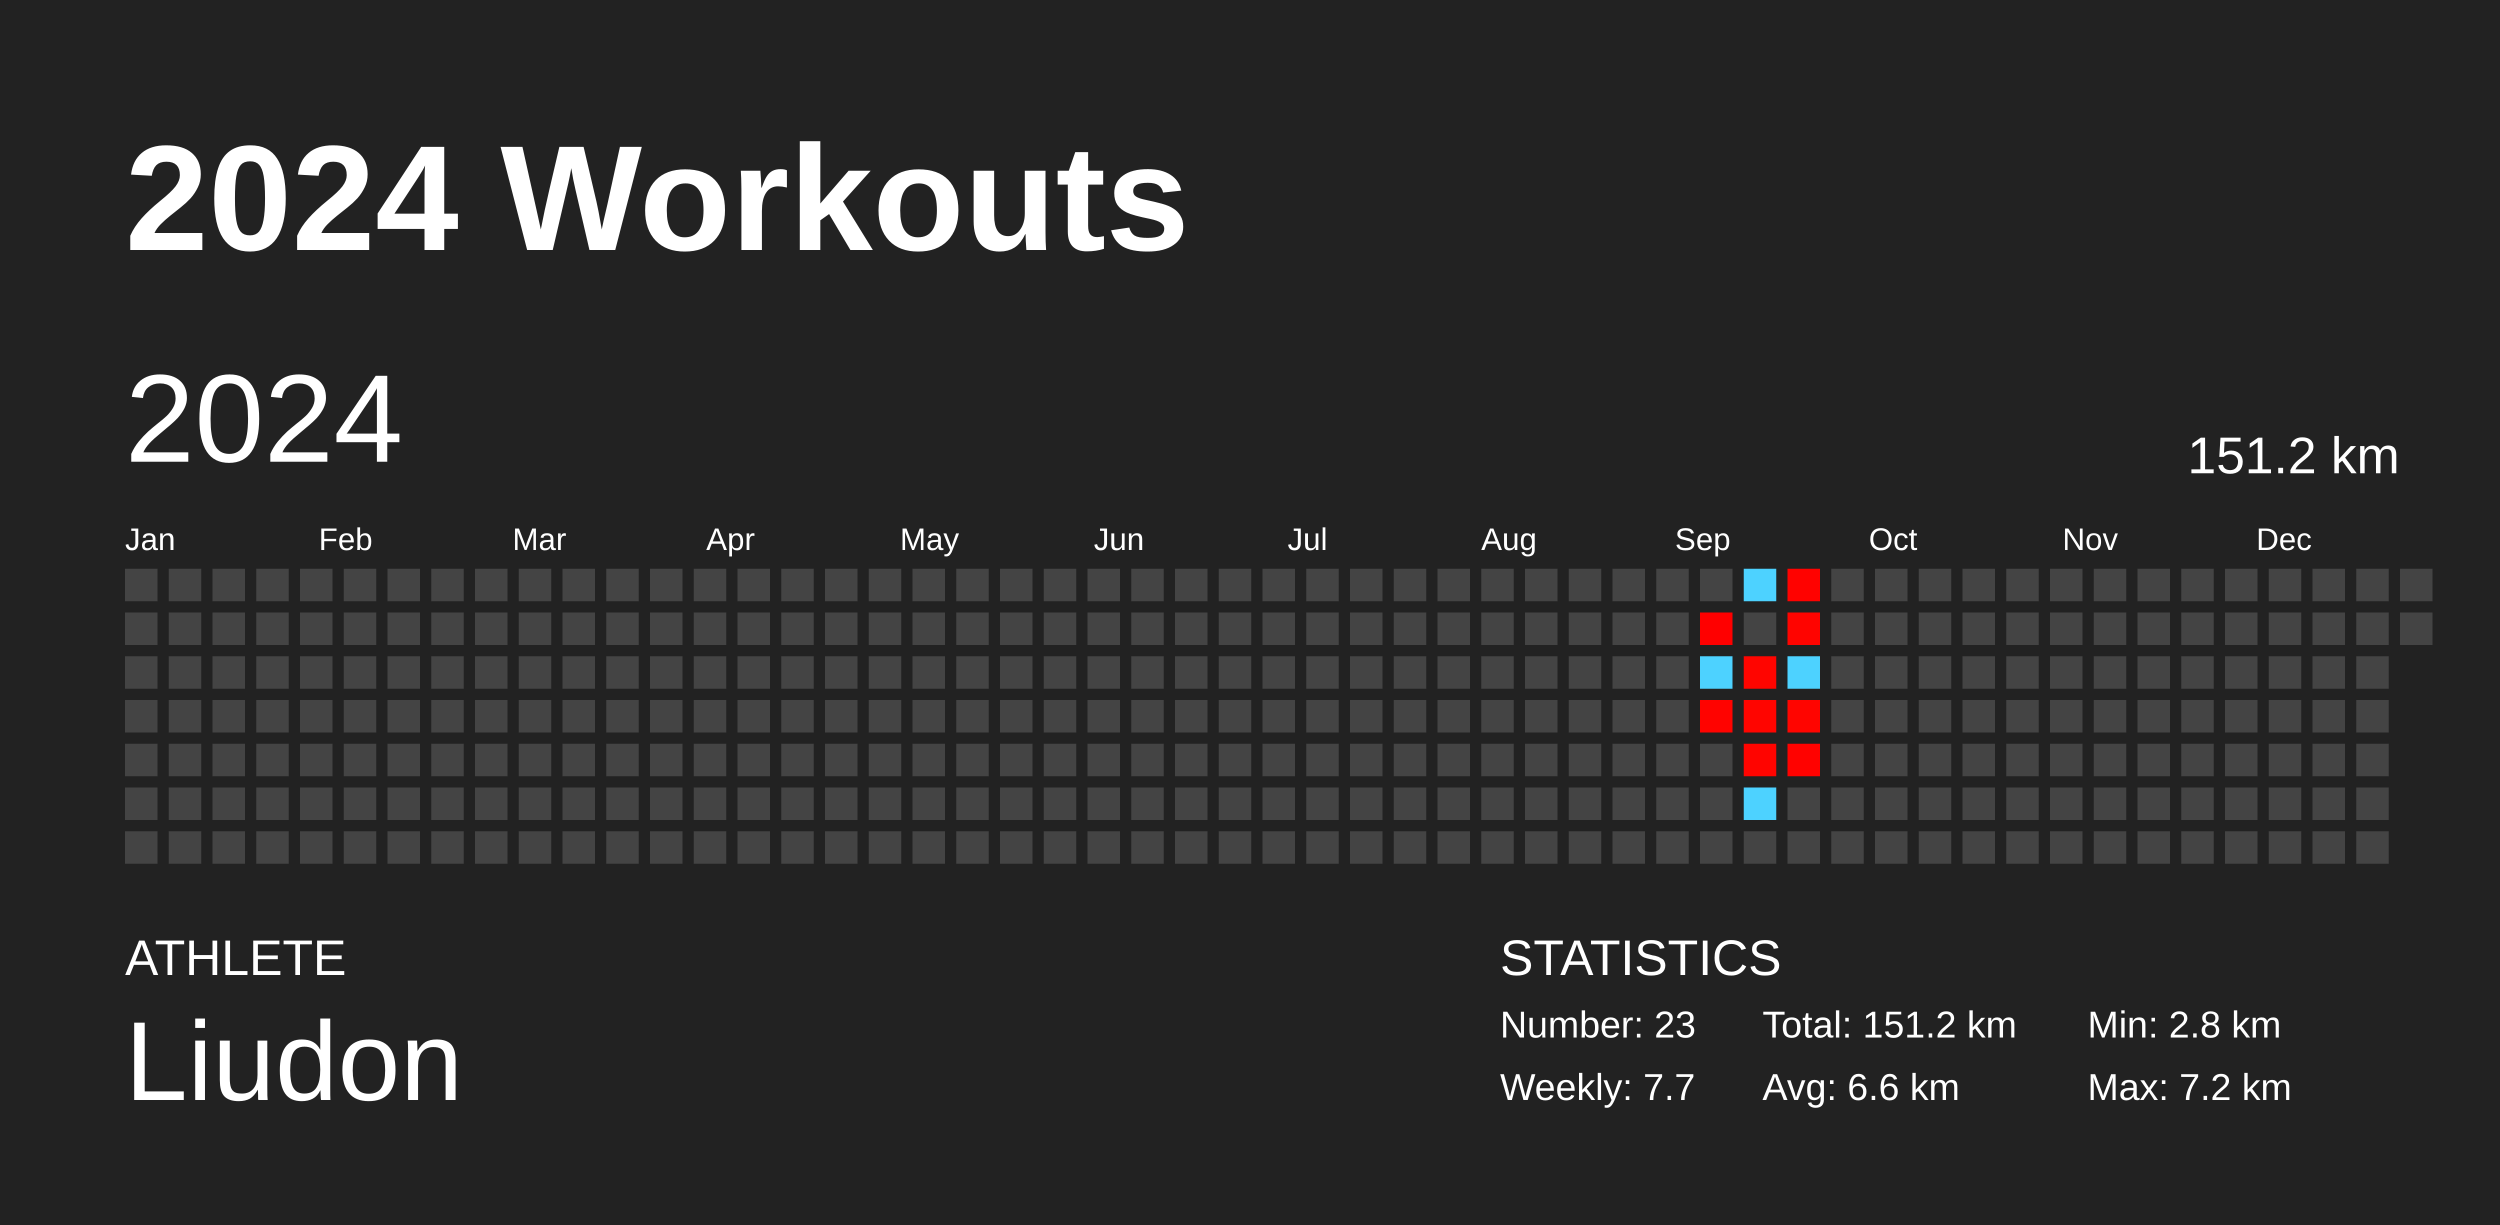
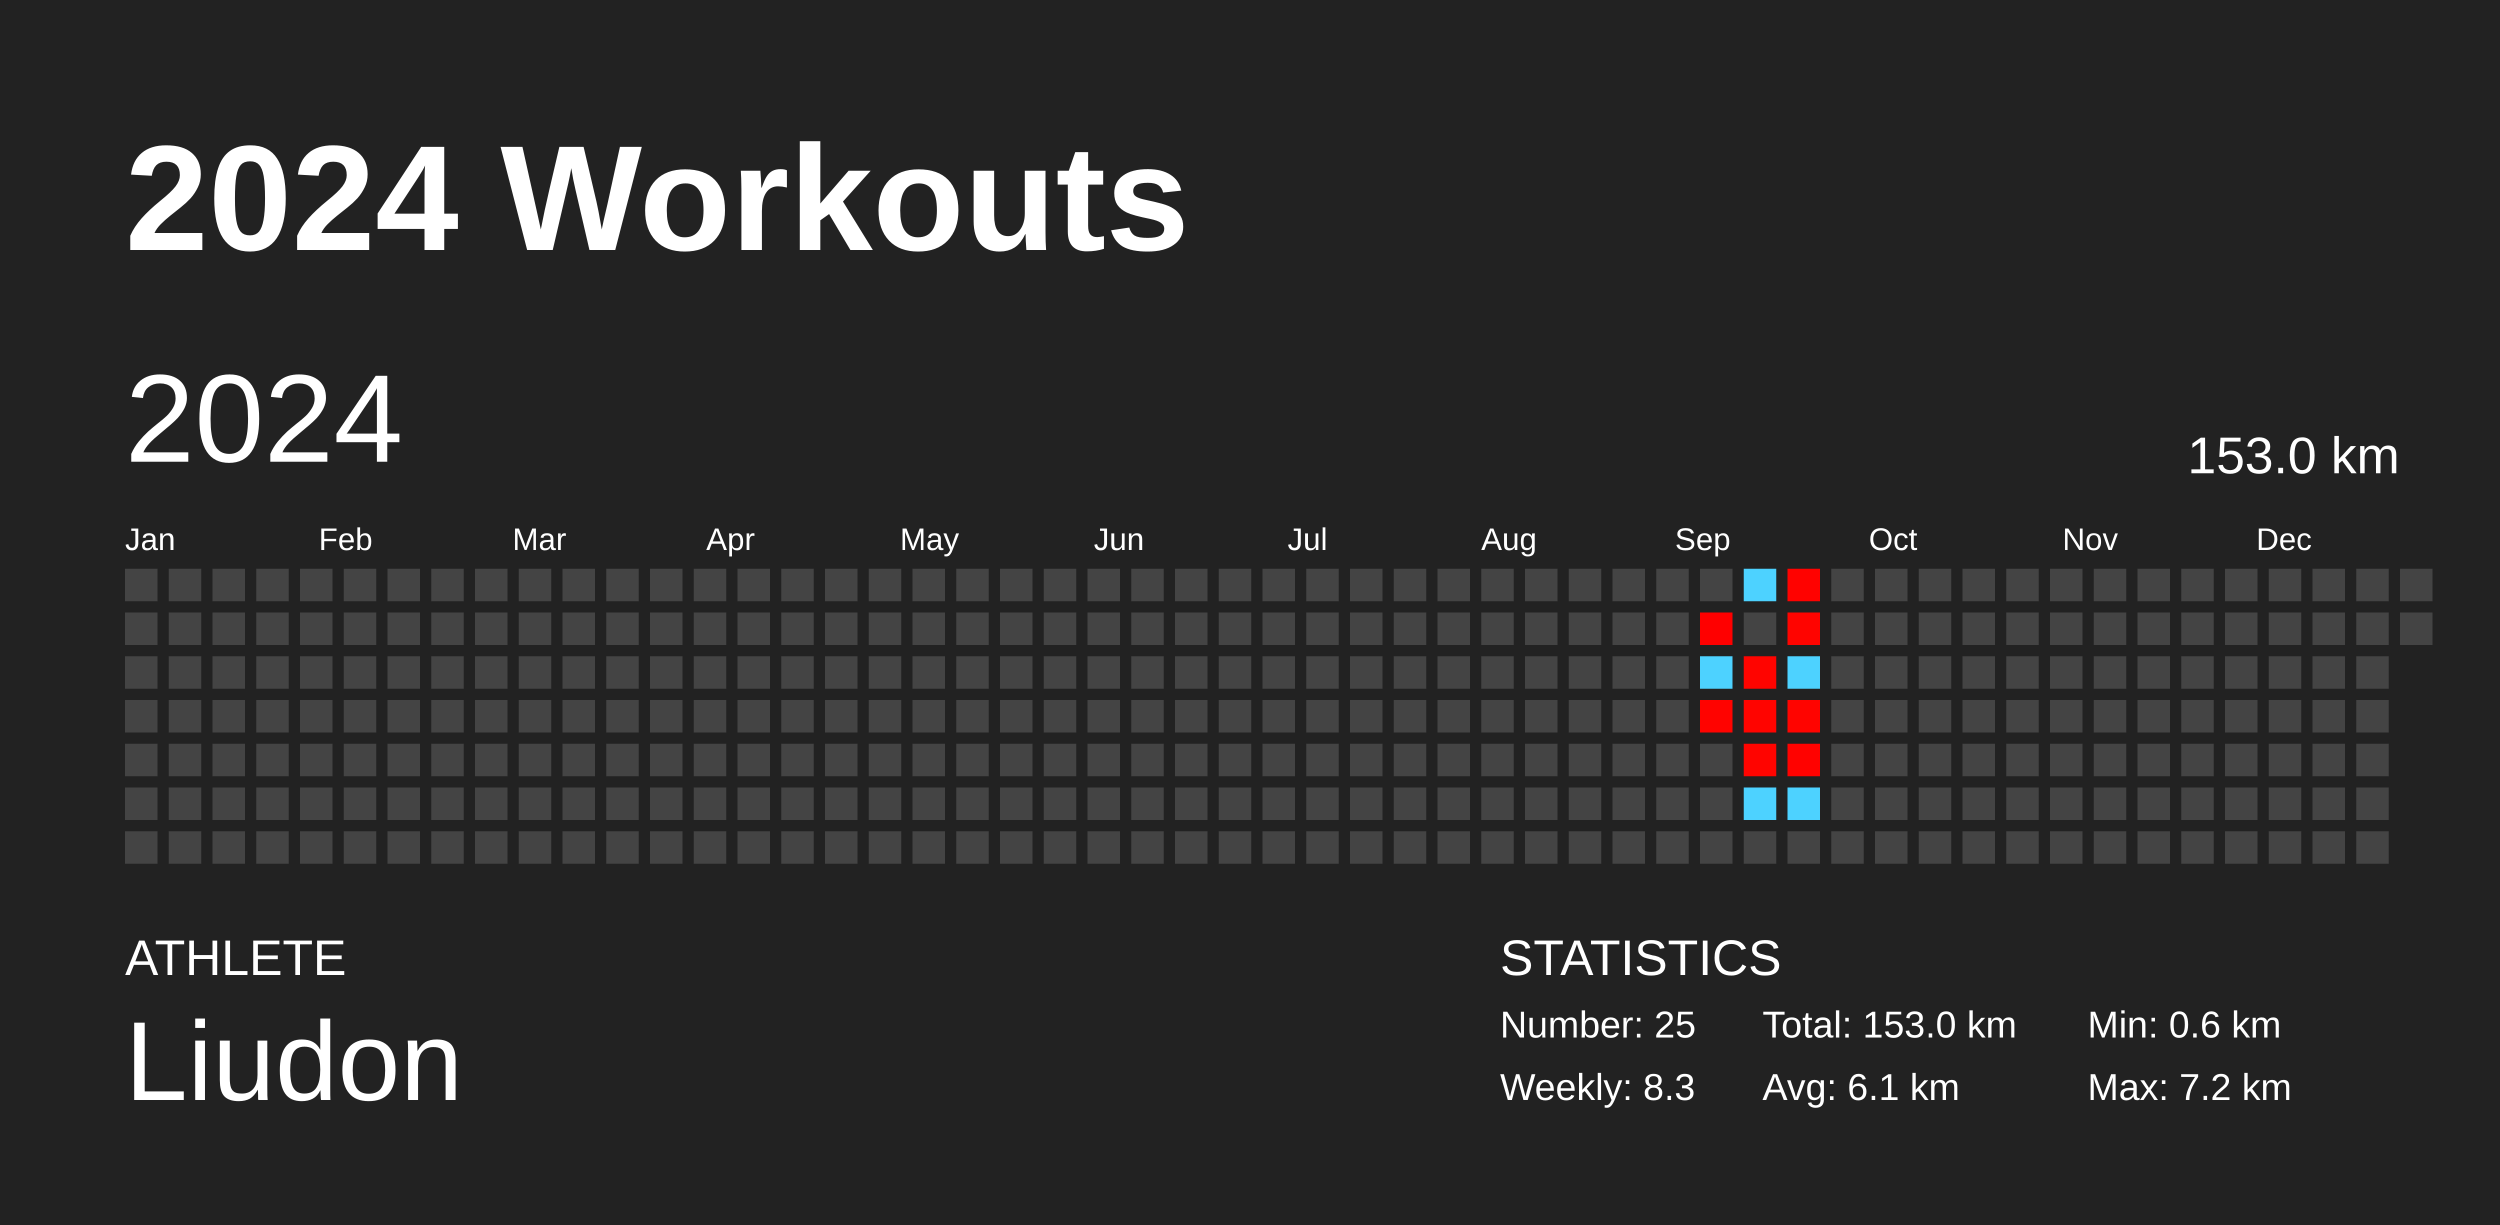
<svg xmlns="http://www.w3.org/2000/svg" baseProfile="full" height="98mm" version="1.1" viewBox="0,0,200,98" width="200mm">
  <defs />
  <rect fill="#222222" height="98" width="200" x="0" y="0" />
  <text fill="#FFFFFF" style="font-size:12px; font-family:Arial; font-weight:bold;" x="10" y="20">2024 Workouts</text>
  <text fill="#FFFFFF" style="font-size:4px; font-family:Arial" x="10" y="78">ATHLETE</text>
  <text fill="#FFFFFF" style="font-size:9px; font-family:Arial" x="10" y="88">Liudon</text>
  <text fill="#FFFFFF" style="font-size:4px; font-family:Arial" x="120" y="78">STATISTICS</text>
-   <text fill="#FFFFFF" style="font-size:3px; font-family:Arial" x="120" y="83">Number: 23</text>
-   <text fill="#FFFFFF" style="font-size:3px; font-family:Arial" x="120" y="88">Weekly: 7.7</text>
-   <text fill="#FFFFFF" style="font-size:3px; font-family:Arial" x="141" y="83">Total: 151.2 km</text>
-   <text fill="#FFFFFF" style="font-size:3px; font-family:Arial" x="141" y="88">Avg: 6.6 km</text>
-   <text fill="#FFFFFF" style="font-size:3px; font-family:Arial" x="167" y="83">Min: 2.8 km</text>
+   <text fill="#FFFFFF" style="font-size:3px; font-family:Arial" x="120" y="83">Number: 25</text>
+   <text fill="#FFFFFF" style="font-size:3px; font-family:Arial" x="120" y="88">Weekly: 8.3</text>
+   <text fill="#FFFFFF" style="font-size:3px; font-family:Arial" x="141" y="83">Total: 153.0 km</text>
+   <text fill="#FFFFFF" style="font-size:3px; font-family:Arial" x="141" y="88">Avg: 6.1 km</text>
+   <text fill="#FFFFFF" style="font-size:3px; font-family:Arial" x="167" y="83">Min: 0.6 km</text>
  <text fill="#FFFFFF" style="font-size:3px; font-family:Arial" x="167" y="88">Max: 7.2 km</text>
  <text dominant-baseline="hanging" fill="#FFFFFF" style="font-size:10.0px; font-family:Arial;" x="10" y="30">2024</text>
-   <text dominant-baseline="hanging" fill="#FFFFFF" style="font-size:4.125px; font-family:Arial;" x="175" y="35">151.2 km</text>
+   <text dominant-baseline="hanging" fill="#FFFFFF" style="font-size:4.125px; font-family:Arial;" x="175" y="35">153.0 km</text>
  <text fill="#FFFFFF" style="font-size:2.5px; font-family:Arial" x="10.0" y="44">Jan</text>
  <text fill="#FFFFFF" style="font-size:2.5px; font-family:Arial" x="25.5" y="44">Feb</text>
  <text fill="#FFFFFF" style="font-size:2.5px; font-family:Arial" x="41.0" y="44">Mar</text>
  <text fill="#FFFFFF" style="font-size:2.5px; font-family:Arial" x="56.5" y="44">Apr</text>
  <text fill="#FFFFFF" style="font-size:2.5px; font-family:Arial" x="72.0" y="44">May</text>
  <text fill="#FFFFFF" style="font-size:2.5px; font-family:Arial" x="87.5" y="44">Jun</text>
  <text fill="#FFFFFF" style="font-size:2.5px; font-family:Arial" x="103.0" y="44">Jul</text>
  <text fill="#FFFFFF" style="font-size:2.5px; font-family:Arial" x="118.5" y="44">Aug</text>
  <text fill="#FFFFFF" style="font-size:2.5px; font-family:Arial" x="134.0" y="44">Sep</text>
  <text fill="#FFFFFF" style="font-size:2.5px; font-family:Arial" x="149.5" y="44">Oct</text>
  <text fill="#FFFFFF" style="font-size:2.5px; font-family:Arial" x="165.0" y="44">Nov</text>
  <text fill="#FFFFFF" style="font-size:2.5px; font-family:Arial" x="180.5" y="44">Dec</text>
  <rect fill="#444444" height="2.6" width="2.6" x="10.0" y="45.5" />
  <rect fill="#444444" height="2.6" width="2.6" x="10.0" y="49.0" />
  <rect fill="#444444" height="2.6" width="2.6" x="10.0" y="52.5" />
  <rect fill="#444444" height="2.6" width="2.6" x="10.0" y="56.0" />
  <rect fill="#444444" height="2.6" width="2.6" x="10.0" y="59.5" />
  <rect fill="#444444" height="2.6" width="2.6" x="10.0" y="63.0" />
  <rect fill="#444444" height="2.6" width="2.6" x="10.0" y="66.5" />
  <rect fill="#444444" height="2.6" width="2.6" x="13.5" y="45.5" />
  <rect fill="#444444" height="2.6" width="2.6" x="13.5" y="49.0" />
  <rect fill="#444444" height="2.6" width="2.6" x="13.5" y="52.5" />
  <rect fill="#444444" height="2.6" width="2.6" x="13.5" y="56.0" />
  <rect fill="#444444" height="2.6" width="2.6" x="13.5" y="59.5" />
  <rect fill="#444444" height="2.6" width="2.6" x="13.5" y="63.0" />
  <rect fill="#444444" height="2.6" width="2.6" x="13.5" y="66.5" />
  <rect fill="#444444" height="2.6" width="2.6" x="17.0" y="45.5" />
  <rect fill="#444444" height="2.6" width="2.6" x="17.0" y="49.0" />
  <rect fill="#444444" height="2.6" width="2.6" x="17.0" y="52.5" />
  <rect fill="#444444" height="2.6" width="2.6" x="17.0" y="56.0" />
  <rect fill="#444444" height="2.6" width="2.6" x="17.0" y="59.5" />
  <rect fill="#444444" height="2.6" width="2.6" x="17.0" y="63.0" />
  <rect fill="#444444" height="2.6" width="2.6" x="17.0" y="66.5" />
  <rect fill="#444444" height="2.6" width="2.6" x="20.5" y="45.5" />
  <rect fill="#444444" height="2.6" width="2.6" x="20.5" y="49.0" />
  <rect fill="#444444" height="2.6" width="2.6" x="20.5" y="52.5" />
  <rect fill="#444444" height="2.6" width="2.6" x="20.5" y="56.0" />
  <rect fill="#444444" height="2.6" width="2.6" x="20.5" y="59.5" />
  <rect fill="#444444" height="2.6" width="2.6" x="20.5" y="63.0" />
  <rect fill="#444444" height="2.6" width="2.6" x="20.5" y="66.5" />
  <rect fill="#444444" height="2.6" width="2.6" x="24.0" y="45.5" />
  <rect fill="#444444" height="2.6" width="2.6" x="24.0" y="49.0" />
  <rect fill="#444444" height="2.6" width="2.6" x="24.0" y="52.5" />
  <rect fill="#444444" height="2.6" width="2.6" x="24.0" y="56.0" />
  <rect fill="#444444" height="2.6" width="2.6" x="24.0" y="59.5" />
  <rect fill="#444444" height="2.6" width="2.6" x="24.0" y="63.0" />
  <rect fill="#444444" height="2.6" width="2.6" x="24.0" y="66.5" />
  <rect fill="#444444" height="2.6" width="2.6" x="27.5" y="45.5" />
  <rect fill="#444444" height="2.6" width="2.6" x="27.5" y="49.0" />
  <rect fill="#444444" height="2.6" width="2.6" x="27.5" y="52.5" />
  <rect fill="#444444" height="2.6" width="2.6" x="27.5" y="56.0" />
  <rect fill="#444444" height="2.6" width="2.6" x="27.5" y="59.5" />
  <rect fill="#444444" height="2.6" width="2.6" x="27.5" y="63.0" />
  <rect fill="#444444" height="2.6" width="2.6" x="27.5" y="66.5" />
  <rect fill="#444444" height="2.6" width="2.6" x="31.0" y="45.5" />
  <rect fill="#444444" height="2.6" width="2.6" x="31.0" y="49.0" />
  <rect fill="#444444" height="2.6" width="2.6" x="31.0" y="52.5" />
  <rect fill="#444444" height="2.6" width="2.6" x="31.0" y="56.0" />
  <rect fill="#444444" height="2.6" width="2.6" x="31.0" y="59.5" />
  <rect fill="#444444" height="2.6" width="2.6" x="31.0" y="63.0" />
  <rect fill="#444444" height="2.6" width="2.6" x="31.0" y="66.5" />
  <rect fill="#444444" height="2.6" width="2.6" x="34.5" y="45.5" />
  <rect fill="#444444" height="2.6" width="2.6" x="34.5" y="49.0" />
  <rect fill="#444444" height="2.6" width="2.6" x="34.5" y="52.5" />
  <rect fill="#444444" height="2.6" width="2.6" x="34.5" y="56.0" />
  <rect fill="#444444" height="2.6" width="2.6" x="34.5" y="59.5" />
  <rect fill="#444444" height="2.6" width="2.6" x="34.5" y="63.0" />
  <rect fill="#444444" height="2.6" width="2.6" x="34.5" y="66.5" />
  <rect fill="#444444" height="2.6" width="2.6" x="38.0" y="45.5" />
  <rect fill="#444444" height="2.6" width="2.6" x="38.0" y="49.0" />
  <rect fill="#444444" height="2.6" width="2.6" x="38.0" y="52.5" />
  <rect fill="#444444" height="2.6" width="2.6" x="38.0" y="56.0" />
  <rect fill="#444444" height="2.6" width="2.6" x="38.0" y="59.5" />
  <rect fill="#444444" height="2.6" width="2.6" x="38.0" y="63.0" />
  <rect fill="#444444" height="2.6" width="2.6" x="38.0" y="66.5" />
  <rect fill="#444444" height="2.6" width="2.6" x="41.5" y="45.5" />
  <rect fill="#444444" height="2.6" width="2.6" x="41.5" y="49.0" />
  <rect fill="#444444" height="2.6" width="2.6" x="41.5" y="52.5" />
  <rect fill="#444444" height="2.6" width="2.6" x="41.5" y="56.0" />
  <rect fill="#444444" height="2.6" width="2.6" x="41.5" y="59.5" />
  <rect fill="#444444" height="2.6" width="2.6" x="41.5" y="63.0" />
  <rect fill="#444444" height="2.6" width="2.6" x="41.5" y="66.5" />
  <rect fill="#444444" height="2.6" width="2.6" x="45.0" y="45.5" />
  <rect fill="#444444" height="2.6" width="2.6" x="45.0" y="49.0" />
  <rect fill="#444444" height="2.6" width="2.6" x="45.0" y="52.5" />
  <rect fill="#444444" height="2.6" width="2.6" x="45.0" y="56.0" />
  <rect fill="#444444" height="2.6" width="2.6" x="45.0" y="59.5" />
  <rect fill="#444444" height="2.6" width="2.6" x="45.0" y="63.0" />
  <rect fill="#444444" height="2.6" width="2.6" x="45.0" y="66.5" />
  <rect fill="#444444" height="2.6" width="2.6" x="48.5" y="45.5" />
  <rect fill="#444444" height="2.6" width="2.6" x="48.5" y="49.0" />
  <rect fill="#444444" height="2.6" width="2.6" x="48.5" y="52.5" />
  <rect fill="#444444" height="2.6" width="2.6" x="48.5" y="56.0" />
  <rect fill="#444444" height="2.6" width="2.6" x="48.5" y="59.5" />
  <rect fill="#444444" height="2.6" width="2.6" x="48.5" y="63.0" />
  <rect fill="#444444" height="2.6" width="2.6" x="48.5" y="66.5" />
  <rect fill="#444444" height="2.6" width="2.6" x="52.0" y="45.5" />
  <rect fill="#444444" height="2.6" width="2.6" x="52.0" y="49.0" />
  <rect fill="#444444" height="2.6" width="2.6" x="52.0" y="52.5" />
  <rect fill="#444444" height="2.6" width="2.6" x="52.0" y="56.0" />
  <rect fill="#444444" height="2.6" width="2.6" x="52.0" y="59.5" />
  <rect fill="#444444" height="2.6" width="2.6" x="52.0" y="63.0" />
  <rect fill="#444444" height="2.6" width="2.6" x="52.0" y="66.5" />
  <rect fill="#444444" height="2.6" width="2.6" x="55.5" y="45.5" />
  <rect fill="#444444" height="2.6" width="2.6" x="55.5" y="49.0" />
  <rect fill="#444444" height="2.6" width="2.6" x="55.5" y="52.5" />
  <rect fill="#444444" height="2.6" width="2.6" x="55.5" y="56.0" />
  <rect fill="#444444" height="2.6" width="2.6" x="55.5" y="59.5" />
  <rect fill="#444444" height="2.6" width="2.6" x="55.5" y="63.0" />
  <rect fill="#444444" height="2.6" width="2.6" x="55.5" y="66.5" />
  <rect fill="#444444" height="2.6" width="2.6" x="59.0" y="45.5" />
  <rect fill="#444444" height="2.6" width="2.6" x="59.0" y="49.0" />
  <rect fill="#444444" height="2.6" width="2.6" x="59.0" y="52.5" />
  <rect fill="#444444" height="2.6" width="2.6" x="59.0" y="56.0" />
  <rect fill="#444444" height="2.6" width="2.6" x="59.0" y="59.5" />
  <rect fill="#444444" height="2.6" width="2.6" x="59.0" y="63.0" />
  <rect fill="#444444" height="2.6" width="2.6" x="59.0" y="66.5" />
  <rect fill="#444444" height="2.6" width="2.6" x="62.5" y="45.5" />
  <rect fill="#444444" height="2.6" width="2.6" x="62.5" y="49.0" />
  <rect fill="#444444" height="2.6" width="2.6" x="62.5" y="52.5" />
  <rect fill="#444444" height="2.6" width="2.6" x="62.5" y="56.0" />
  <rect fill="#444444" height="2.6" width="2.6" x="62.5" y="59.5" />
  <rect fill="#444444" height="2.6" width="2.6" x="62.5" y="63.0" />
  <rect fill="#444444" height="2.6" width="2.6" x="62.5" y="66.5" />
  <rect fill="#444444" height="2.6" width="2.6" x="66.0" y="45.5" />
  <rect fill="#444444" height="2.6" width="2.6" x="66.0" y="49.0" />
  <rect fill="#444444" height="2.6" width="2.6" x="66.0" y="52.5" />
  <rect fill="#444444" height="2.6" width="2.6" x="66.0" y="56.0" />
  <rect fill="#444444" height="2.6" width="2.6" x="66.0" y="59.5" />
  <rect fill="#444444" height="2.6" width="2.6" x="66.0" y="63.0" />
  <rect fill="#444444" height="2.6" width="2.6" x="66.0" y="66.5" />
  <rect fill="#444444" height="2.6" width="2.6" x="69.5" y="45.5" />
  <rect fill="#444444" height="2.6" width="2.6" x="69.5" y="49.0" />
  <rect fill="#444444" height="2.6" width="2.6" x="69.5" y="52.5" />
  <rect fill="#444444" height="2.6" width="2.6" x="69.5" y="56.0" />
  <rect fill="#444444" height="2.6" width="2.6" x="69.5" y="59.5" />
  <rect fill="#444444" height="2.6" width="2.6" x="69.5" y="63.0" />
  <rect fill="#444444" height="2.6" width="2.6" x="69.5" y="66.5" />
  <rect fill="#444444" height="2.6" width="2.6" x="73.0" y="45.5" />
  <rect fill="#444444" height="2.6" width="2.6" x="73.0" y="49.0" />
  <rect fill="#444444" height="2.6" width="2.6" x="73.0" y="52.5" />
  <rect fill="#444444" height="2.6" width="2.6" x="73.0" y="56.0" />
  <rect fill="#444444" height="2.6" width="2.6" x="73.0" y="59.5" />
  <rect fill="#444444" height="2.6" width="2.6" x="73.0" y="63.0" />
  <rect fill="#444444" height="2.6" width="2.6" x="73.0" y="66.5" />
  <rect fill="#444444" height="2.6" width="2.6" x="76.5" y="45.5" />
  <rect fill="#444444" height="2.6" width="2.6" x="76.5" y="49.0" />
  <rect fill="#444444" height="2.6" width="2.6" x="76.5" y="52.5" />
  <rect fill="#444444" height="2.6" width="2.6" x="76.5" y="56.0" />
  <rect fill="#444444" height="2.6" width="2.6" x="76.5" y="59.5" />
  <rect fill="#444444" height="2.6" width="2.6" x="76.5" y="63.0" />
  <rect fill="#444444" height="2.6" width="2.6" x="76.5" y="66.5" />
  <rect fill="#444444" height="2.6" width="2.6" x="80.0" y="45.5" />
  <rect fill="#444444" height="2.6" width="2.6" x="80.0" y="49.0" />
  <rect fill="#444444" height="2.6" width="2.6" x="80.0" y="52.5" />
  <rect fill="#444444" height="2.6" width="2.6" x="80.0" y="56.0" />
  <rect fill="#444444" height="2.6" width="2.6" x="80.0" y="59.5" />
  <rect fill="#444444" height="2.6" width="2.6" x="80.0" y="63.0" />
  <rect fill="#444444" height="2.6" width="2.6" x="80.0" y="66.5" />
  <rect fill="#444444" height="2.6" width="2.6" x="83.5" y="45.5" />
  <rect fill="#444444" height="2.6" width="2.6" x="83.5" y="49.0" />
  <rect fill="#444444" height="2.6" width="2.6" x="83.5" y="52.5" />
  <rect fill="#444444" height="2.6" width="2.6" x="83.5" y="56.0" />
  <rect fill="#444444" height="2.6" width="2.6" x="83.5" y="59.5" />
  <rect fill="#444444" height="2.6" width="2.6" x="83.5" y="63.0" />
  <rect fill="#444444" height="2.6" width="2.6" x="83.5" y="66.5" />
  <rect fill="#444444" height="2.6" width="2.6" x="87.0" y="45.5" />
  <rect fill="#444444" height="2.6" width="2.6" x="87.0" y="49.0" />
  <rect fill="#444444" height="2.6" width="2.6" x="87.0" y="52.5" />
  <rect fill="#444444" height="2.6" width="2.6" x="87.0" y="56.0" />
  <rect fill="#444444" height="2.6" width="2.6" x="87.0" y="59.5" />
  <rect fill="#444444" height="2.6" width="2.6" x="87.0" y="63.0" />
  <rect fill="#444444" height="2.6" width="2.6" x="87.0" y="66.5" />
  <rect fill="#444444" height="2.6" width="2.6" x="90.5" y="45.5" />
  <rect fill="#444444" height="2.6" width="2.6" x="90.5" y="49.0" />
  <rect fill="#444444" height="2.6" width="2.6" x="90.5" y="52.5" />
  <rect fill="#444444" height="2.6" width="2.6" x="90.5" y="56.0" />
  <rect fill="#444444" height="2.6" width="2.6" x="90.5" y="59.5" />
  <rect fill="#444444" height="2.6" width="2.6" x="90.5" y="63.0" />
  <rect fill="#444444" height="2.6" width="2.6" x="90.5" y="66.5" />
  <rect fill="#444444" height="2.6" width="2.6" x="94.0" y="45.5" />
  <rect fill="#444444" height="2.6" width="2.6" x="94.0" y="49.0" />
  <rect fill="#444444" height="2.6" width="2.6" x="94.0" y="52.5" />
  <rect fill="#444444" height="2.6" width="2.6" x="94.0" y="56.0" />
  <rect fill="#444444" height="2.6" width="2.6" x="94.0" y="59.5" />
  <rect fill="#444444" height="2.6" width="2.6" x="94.0" y="63.0" />
  <rect fill="#444444" height="2.6" width="2.6" x="94.0" y="66.5" />
  <rect fill="#444444" height="2.6" width="2.6" x="97.5" y="45.5" />
  <rect fill="#444444" height="2.6" width="2.6" x="97.5" y="49.0" />
  <rect fill="#444444" height="2.6" width="2.6" x="97.5" y="52.5" />
  <rect fill="#444444" height="2.6" width="2.6" x="97.5" y="56.0" />
  <rect fill="#444444" height="2.6" width="2.6" x="97.5" y="59.5" />
  <rect fill="#444444" height="2.6" width="2.6" x="97.5" y="63.0" />
  <rect fill="#444444" height="2.6" width="2.6" x="97.5" y="66.5" />
  <rect fill="#444444" height="2.6" width="2.6" x="101.0" y="45.5" />
  <rect fill="#444444" height="2.6" width="2.6" x="101.0" y="49.0" />
  <rect fill="#444444" height="2.6" width="2.6" x="101.0" y="52.5" />
  <rect fill="#444444" height="2.6" width="2.6" x="101.0" y="56.0" />
  <rect fill="#444444" height="2.6" width="2.6" x="101.0" y="59.5" />
  <rect fill="#444444" height="2.6" width="2.6" x="101.0" y="63.0" />
  <rect fill="#444444" height="2.6" width="2.6" x="101.0" y="66.5" />
  <rect fill="#444444" height="2.6" width="2.6" x="104.5" y="45.5" />
  <rect fill="#444444" height="2.6" width="2.6" x="104.5" y="49.0" />
  <rect fill="#444444" height="2.6" width="2.6" x="104.5" y="52.5" />
  <rect fill="#444444" height="2.6" width="2.6" x="104.5" y="56.0" />
  <rect fill="#444444" height="2.6" width="2.6" x="104.5" y="59.5" />
  <rect fill="#444444" height="2.6" width="2.6" x="104.5" y="63.0" />
  <rect fill="#444444" height="2.6" width="2.6" x="104.5" y="66.5" />
  <rect fill="#444444" height="2.6" width="2.6" x="108.0" y="45.5" />
  <rect fill="#444444" height="2.6" width="2.6" x="108.0" y="49.0" />
  <rect fill="#444444" height="2.6" width="2.6" x="108.0" y="52.5" />
  <rect fill="#444444" height="2.6" width="2.6" x="108.0" y="56.0" />
  <rect fill="#444444" height="2.6" width="2.6" x="108.0" y="59.5" />
  <rect fill="#444444" height="2.6" width="2.6" x="108.0" y="63.0" />
  <rect fill="#444444" height="2.6" width="2.6" x="108.0" y="66.5" />
  <rect fill="#444444" height="2.6" width="2.6" x="111.5" y="45.5" />
  <rect fill="#444444" height="2.6" width="2.6" x="111.5" y="49.0" />
  <rect fill="#444444" height="2.6" width="2.6" x="111.5" y="52.5" />
  <rect fill="#444444" height="2.6" width="2.6" x="111.5" y="56.0" />
  <rect fill="#444444" height="2.6" width="2.6" x="111.5" y="59.5" />
  <rect fill="#444444" height="2.6" width="2.6" x="111.5" y="63.0" />
  <rect fill="#444444" height="2.6" width="2.6" x="111.5" y="66.5" />
  <rect fill="#444444" height="2.6" width="2.6" x="115.0" y="45.5" />
  <rect fill="#444444" height="2.6" width="2.6" x="115.0" y="49.0" />
  <rect fill="#444444" height="2.6" width="2.6" x="115.0" y="52.5" />
  <rect fill="#444444" height="2.6" width="2.6" x="115.0" y="56.0" />
  <rect fill="#444444" height="2.6" width="2.6" x="115.0" y="59.5" />
  <rect fill="#444444" height="2.6" width="2.6" x="115.0" y="63.0" />
  <rect fill="#444444" height="2.6" width="2.6" x="115.0" y="66.5" />
  <rect fill="#444444" height="2.6" width="2.6" x="118.5" y="45.5" />
  <rect fill="#444444" height="2.6" width="2.6" x="118.5" y="49.0" />
  <rect fill="#444444" height="2.6" width="2.6" x="118.5" y="52.5" />
  <rect fill="#444444" height="2.6" width="2.6" x="118.5" y="56.0" />
  <rect fill="#444444" height="2.6" width="2.6" x="118.5" y="59.5" />
  <rect fill="#444444" height="2.6" width="2.6" x="118.5" y="63.0" />
  <rect fill="#444444" height="2.6" width="2.6" x="118.5" y="66.5" />
  <rect fill="#444444" height="2.6" width="2.6" x="122.0" y="45.5" />
  <rect fill="#444444" height="2.6" width="2.6" x="122.0" y="49.0" />
  <rect fill="#444444" height="2.6" width="2.6" x="122.0" y="52.5" />
  <rect fill="#444444" height="2.6" width="2.6" x="122.0" y="56.0" />
  <rect fill="#444444" height="2.6" width="2.6" x="122.0" y="59.5" />
  <rect fill="#444444" height="2.6" width="2.6" x="122.0" y="63.0" />
  <rect fill="#444444" height="2.6" width="2.6" x="122.0" y="66.5" />
  <rect fill="#444444" height="2.6" width="2.6" x="125.5" y="45.5" />
  <rect fill="#444444" height="2.6" width="2.6" x="125.5" y="49.0" />
  <rect fill="#444444" height="2.6" width="2.6" x="125.5" y="52.5" />
  <rect fill="#444444" height="2.6" width="2.6" x="125.5" y="56.0" />
  <rect fill="#444444" height="2.6" width="2.6" x="125.5" y="59.5" />
  <rect fill="#444444" height="2.6" width="2.6" x="125.5" y="63.0" />
  <rect fill="#444444" height="2.6" width="2.6" x="125.5" y="66.5" />
  <rect fill="#444444" height="2.6" width="2.6" x="129.0" y="45.5" />
  <rect fill="#444444" height="2.6" width="2.6" x="129.0" y="49.0" />
  <rect fill="#444444" height="2.6" width="2.6" x="129.0" y="52.5" />
  <rect fill="#444444" height="2.6" width="2.6" x="129.0" y="56.0" />
  <rect fill="#444444" height="2.6" width="2.6" x="129.0" y="59.5" />
  <rect fill="#444444" height="2.6" width="2.6" x="129.0" y="63.0" />
  <rect fill="#444444" height="2.6" width="2.6" x="129.0" y="66.5" />
  <rect fill="#444444" height="2.6" width="2.6" x="132.5" y="45.5" />
  <rect fill="#444444" height="2.6" width="2.6" x="132.5" y="49.0" />
  <rect fill="#444444" height="2.6" width="2.6" x="132.5" y="52.5" />
  <rect fill="#444444" height="2.6" width="2.6" x="132.5" y="56.0" />
  <rect fill="#444444" height="2.6" width="2.6" x="132.5" y="59.5" />
  <rect fill="#444444" height="2.6" width="2.6" x="132.5" y="63.0" />
  <rect fill="#444444" height="2.6" width="2.6" x="132.5" y="66.5" />
  <rect fill="#444444" height="2.6" width="2.6" x="136.0" y="45.5" />
  <rect fill="#ff0000" height="2.6" width="2.6" x="136.0" y="49.0" />
  <rect fill="#4dd2ff" height="2.6" width="2.6" x="136.0" y="52.5" />
  <rect fill="#ff0300" height="2.6" width="2.6" x="136.0" y="56.0" />
  <rect fill="#444444" height="2.6" width="2.6" x="136.0" y="59.5" />
  <rect fill="#444444" height="2.6" width="2.6" x="136.0" y="63.0" />
  <rect fill="#444444" height="2.6" width="2.6" x="136.0" y="66.5" />
  <rect fill="#4dd2ff" height="2.6" width="2.6" x="139.5" y="45.5" />
  <rect fill="#444444" height="2.6" width="2.6" x="139.5" y="49.0" />
-   <rect fill="#ff0500" height="2.6" width="2.6" x="139.5" y="52.5" />
-   <rect fill="#ff0500" height="2.6" width="2.6" x="139.5" y="56.0" />
+   <rect fill="#ff0400" height="2.6" width="2.6" x="139.5" y="52.5" />
+   <rect fill="#ff0400" height="2.6" width="2.6" x="139.5" y="56.0" />
  <rect fill="#ff0400" height="2.6" width="2.6" x="139.5" y="59.5" />
  <rect fill="#4dd2ff" height="2.6" width="2.6" x="139.5" y="63.0" />
  <rect fill="#444444" height="2.6" width="2.6" x="139.5" y="66.5" />
  <rect fill="#ff0200" height="2.6" width="2.6" x="143.0" y="45.5" />
  <rect fill="#ff0400" height="2.6" width="2.6" x="143.0" y="49.0" />
  <rect fill="#4dd2ff" height="2.6" width="2.6" x="143.0" y="52.5" />
-   <rect fill="#ff0500" height="2.6" width="2.6" x="143.0" y="56.0" />
+   <rect fill="#ff0400" height="2.6" width="2.6" x="143.0" y="56.0" />
  <rect fill="#ff0200" height="2.6" width="2.6" x="143.0" y="59.5" />
-   <rect fill="#444444" height="2.6" width="2.6" x="143.0" y="63.0" />
+   <rect fill="#4dd2ff" height="2.6" width="2.6" x="143.0" y="63.0" />
  <rect fill="#444444" height="2.6" width="2.6" x="143.0" y="66.5" />
  <rect fill="#444444" height="2.6" width="2.6" x="146.5" y="45.5" />
  <rect fill="#444444" height="2.6" width="2.6" x="146.5" y="49.0" />
  <rect fill="#444444" height="2.6" width="2.6" x="146.5" y="52.5" />
  <rect fill="#444444" height="2.6" width="2.6" x="146.5" y="56.0" />
  <rect fill="#444444" height="2.6" width="2.6" x="146.5" y="59.5" />
  <rect fill="#444444" height="2.6" width="2.6" x="146.5" y="63.0" />
  <rect fill="#444444" height="2.6" width="2.6" x="146.5" y="66.5" />
  <rect fill="#444444" height="2.6" width="2.6" x="150.0" y="45.5" />
  <rect fill="#444444" height="2.6" width="2.6" x="150.0" y="49.0" />
  <rect fill="#444444" height="2.6" width="2.6" x="150.0" y="52.5" />
  <rect fill="#444444" height="2.6" width="2.6" x="150.0" y="56.0" />
  <rect fill="#444444" height="2.6" width="2.6" x="150.0" y="59.5" />
  <rect fill="#444444" height="2.6" width="2.6" x="150.0" y="63.0" />
  <rect fill="#444444" height="2.6" width="2.6" x="150.0" y="66.5" />
  <rect fill="#444444" height="2.6" width="2.6" x="153.5" y="45.5" />
  <rect fill="#444444" height="2.6" width="2.6" x="153.5" y="49.0" />
  <rect fill="#444444" height="2.6" width="2.6" x="153.5" y="52.5" />
  <rect fill="#444444" height="2.6" width="2.6" x="153.5" y="56.0" />
  <rect fill="#444444" height="2.6" width="2.6" x="153.5" y="59.5" />
  <rect fill="#444444" height="2.6" width="2.6" x="153.5" y="63.0" />
  <rect fill="#444444" height="2.6" width="2.6" x="153.5" y="66.5" />
  <rect fill="#444444" height="2.6" width="2.6" x="157.0" y="45.5" />
  <rect fill="#444444" height="2.6" width="2.6" x="157.0" y="49.0" />
  <rect fill="#444444" height="2.6" width="2.6" x="157.0" y="52.5" />
  <rect fill="#444444" height="2.6" width="2.6" x="157.0" y="56.0" />
  <rect fill="#444444" height="2.6" width="2.6" x="157.0" y="59.5" />
  <rect fill="#444444" height="2.6" width="2.6" x="157.0" y="63.0" />
  <rect fill="#444444" height="2.6" width="2.6" x="157.0" y="66.5" />
  <rect fill="#444444" height="2.6" width="2.6" x="160.5" y="45.5" />
  <rect fill="#444444" height="2.6" width="2.6" x="160.5" y="49.0" />
  <rect fill="#444444" height="2.6" width="2.6" x="160.5" y="52.5" />
  <rect fill="#444444" height="2.6" width="2.6" x="160.5" y="56.0" />
  <rect fill="#444444" height="2.6" width="2.6" x="160.5" y="59.5" />
  <rect fill="#444444" height="2.6" width="2.6" x="160.5" y="63.0" />
  <rect fill="#444444" height="2.6" width="2.6" x="160.5" y="66.5" />
  <rect fill="#444444" height="2.6" width="2.6" x="164.0" y="45.5" />
  <rect fill="#444444" height="2.6" width="2.6" x="164.0" y="49.0" />
  <rect fill="#444444" height="2.6" width="2.6" x="164.0" y="52.5" />
  <rect fill="#444444" height="2.6" width="2.6" x="164.0" y="56.0" />
  <rect fill="#444444" height="2.6" width="2.6" x="164.0" y="59.5" />
  <rect fill="#444444" height="2.6" width="2.6" x="164.0" y="63.0" />
  <rect fill="#444444" height="2.6" width="2.6" x="164.0" y="66.5" />
  <rect fill="#444444" height="2.6" width="2.6" x="167.5" y="45.5" />
  <rect fill="#444444" height="2.6" width="2.6" x="167.5" y="49.0" />
  <rect fill="#444444" height="2.6" width="2.6" x="167.5" y="52.5" />
  <rect fill="#444444" height="2.6" width="2.6" x="167.5" y="56.0" />
  <rect fill="#444444" height="2.6" width="2.6" x="167.5" y="59.5" />
  <rect fill="#444444" height="2.6" width="2.6" x="167.5" y="63.0" />
  <rect fill="#444444" height="2.6" width="2.6" x="167.5" y="66.5" />
  <rect fill="#444444" height="2.6" width="2.6" x="171.0" y="45.5" />
  <rect fill="#444444" height="2.6" width="2.6" x="171.0" y="49.0" />
  <rect fill="#444444" height="2.6" width="2.6" x="171.0" y="52.5" />
  <rect fill="#444444" height="2.6" width="2.6" x="171.0" y="56.0" />
  <rect fill="#444444" height="2.6" width="2.6" x="171.0" y="59.5" />
  <rect fill="#444444" height="2.6" width="2.6" x="171.0" y="63.0" />
  <rect fill="#444444" height="2.6" width="2.6" x="171.0" y="66.5" />
  <rect fill="#444444" height="2.6" width="2.6" x="174.5" y="45.5" />
  <rect fill="#444444" height="2.6" width="2.6" x="174.5" y="49.0" />
  <rect fill="#444444" height="2.6" width="2.6" x="174.5" y="52.5" />
  <rect fill="#444444" height="2.6" width="2.6" x="174.5" y="56.0" />
  <rect fill="#444444" height="2.6" width="2.6" x="174.5" y="59.5" />
  <rect fill="#444444" height="2.6" width="2.6" x="174.5" y="63.0" />
  <rect fill="#444444" height="2.6" width="2.6" x="174.5" y="66.5" />
  <rect fill="#444444" height="2.6" width="2.6" x="178.0" y="45.5" />
  <rect fill="#444444" height="2.6" width="2.6" x="178.0" y="49.0" />
  <rect fill="#444444" height="2.6" width="2.6" x="178.0" y="52.5" />
  <rect fill="#444444" height="2.6" width="2.6" x="178.0" y="56.0" />
  <rect fill="#444444" height="2.6" width="2.6" x="178.0" y="59.5" />
  <rect fill="#444444" height="2.6" width="2.6" x="178.0" y="63.0" />
  <rect fill="#444444" height="2.6" width="2.6" x="178.0" y="66.5" />
  <rect fill="#444444" height="2.6" width="2.6" x="181.5" y="45.5" />
  <rect fill="#444444" height="2.6" width="2.6" x="181.5" y="49.0" />
  <rect fill="#444444" height="2.6" width="2.6" x="181.5" y="52.5" />
  <rect fill="#444444" height="2.6" width="2.6" x="181.5" y="56.0" />
  <rect fill="#444444" height="2.6" width="2.6" x="181.5" y="59.5" />
  <rect fill="#444444" height="2.6" width="2.6" x="181.5" y="63.0" />
  <rect fill="#444444" height="2.6" width="2.6" x="181.5" y="66.5" />
  <rect fill="#444444" height="2.6" width="2.6" x="185.0" y="45.5" />
  <rect fill="#444444" height="2.6" width="2.6" x="185.0" y="49.0" />
  <rect fill="#444444" height="2.6" width="2.6" x="185.0" y="52.5" />
  <rect fill="#444444" height="2.6" width="2.6" x="185.0" y="56.0" />
  <rect fill="#444444" height="2.6" width="2.6" x="185.0" y="59.5" />
  <rect fill="#444444" height="2.6" width="2.6" x="185.0" y="63.0" />
  <rect fill="#444444" height="2.6" width="2.6" x="185.0" y="66.5" />
  <rect fill="#444444" height="2.6" width="2.6" x="188.5" y="45.5" />
  <rect fill="#444444" height="2.6" width="2.6" x="188.5" y="49.0" />
  <rect fill="#444444" height="2.6" width="2.6" x="188.5" y="52.5" />
  <rect fill="#444444" height="2.6" width="2.6" x="188.5" y="56.0" />
  <rect fill="#444444" height="2.6" width="2.6" x="188.5" y="59.5" />
  <rect fill="#444444" height="2.6" width="2.6" x="188.5" y="63.0" />
  <rect fill="#444444" height="2.6" width="2.6" x="188.5" y="66.5" />
  <rect fill="#444444" height="2.6" width="2.6" x="192.0" y="45.5" />
  <rect fill="#444444" height="2.6" width="2.6" x="192.0" y="49.0" />
</svg>
